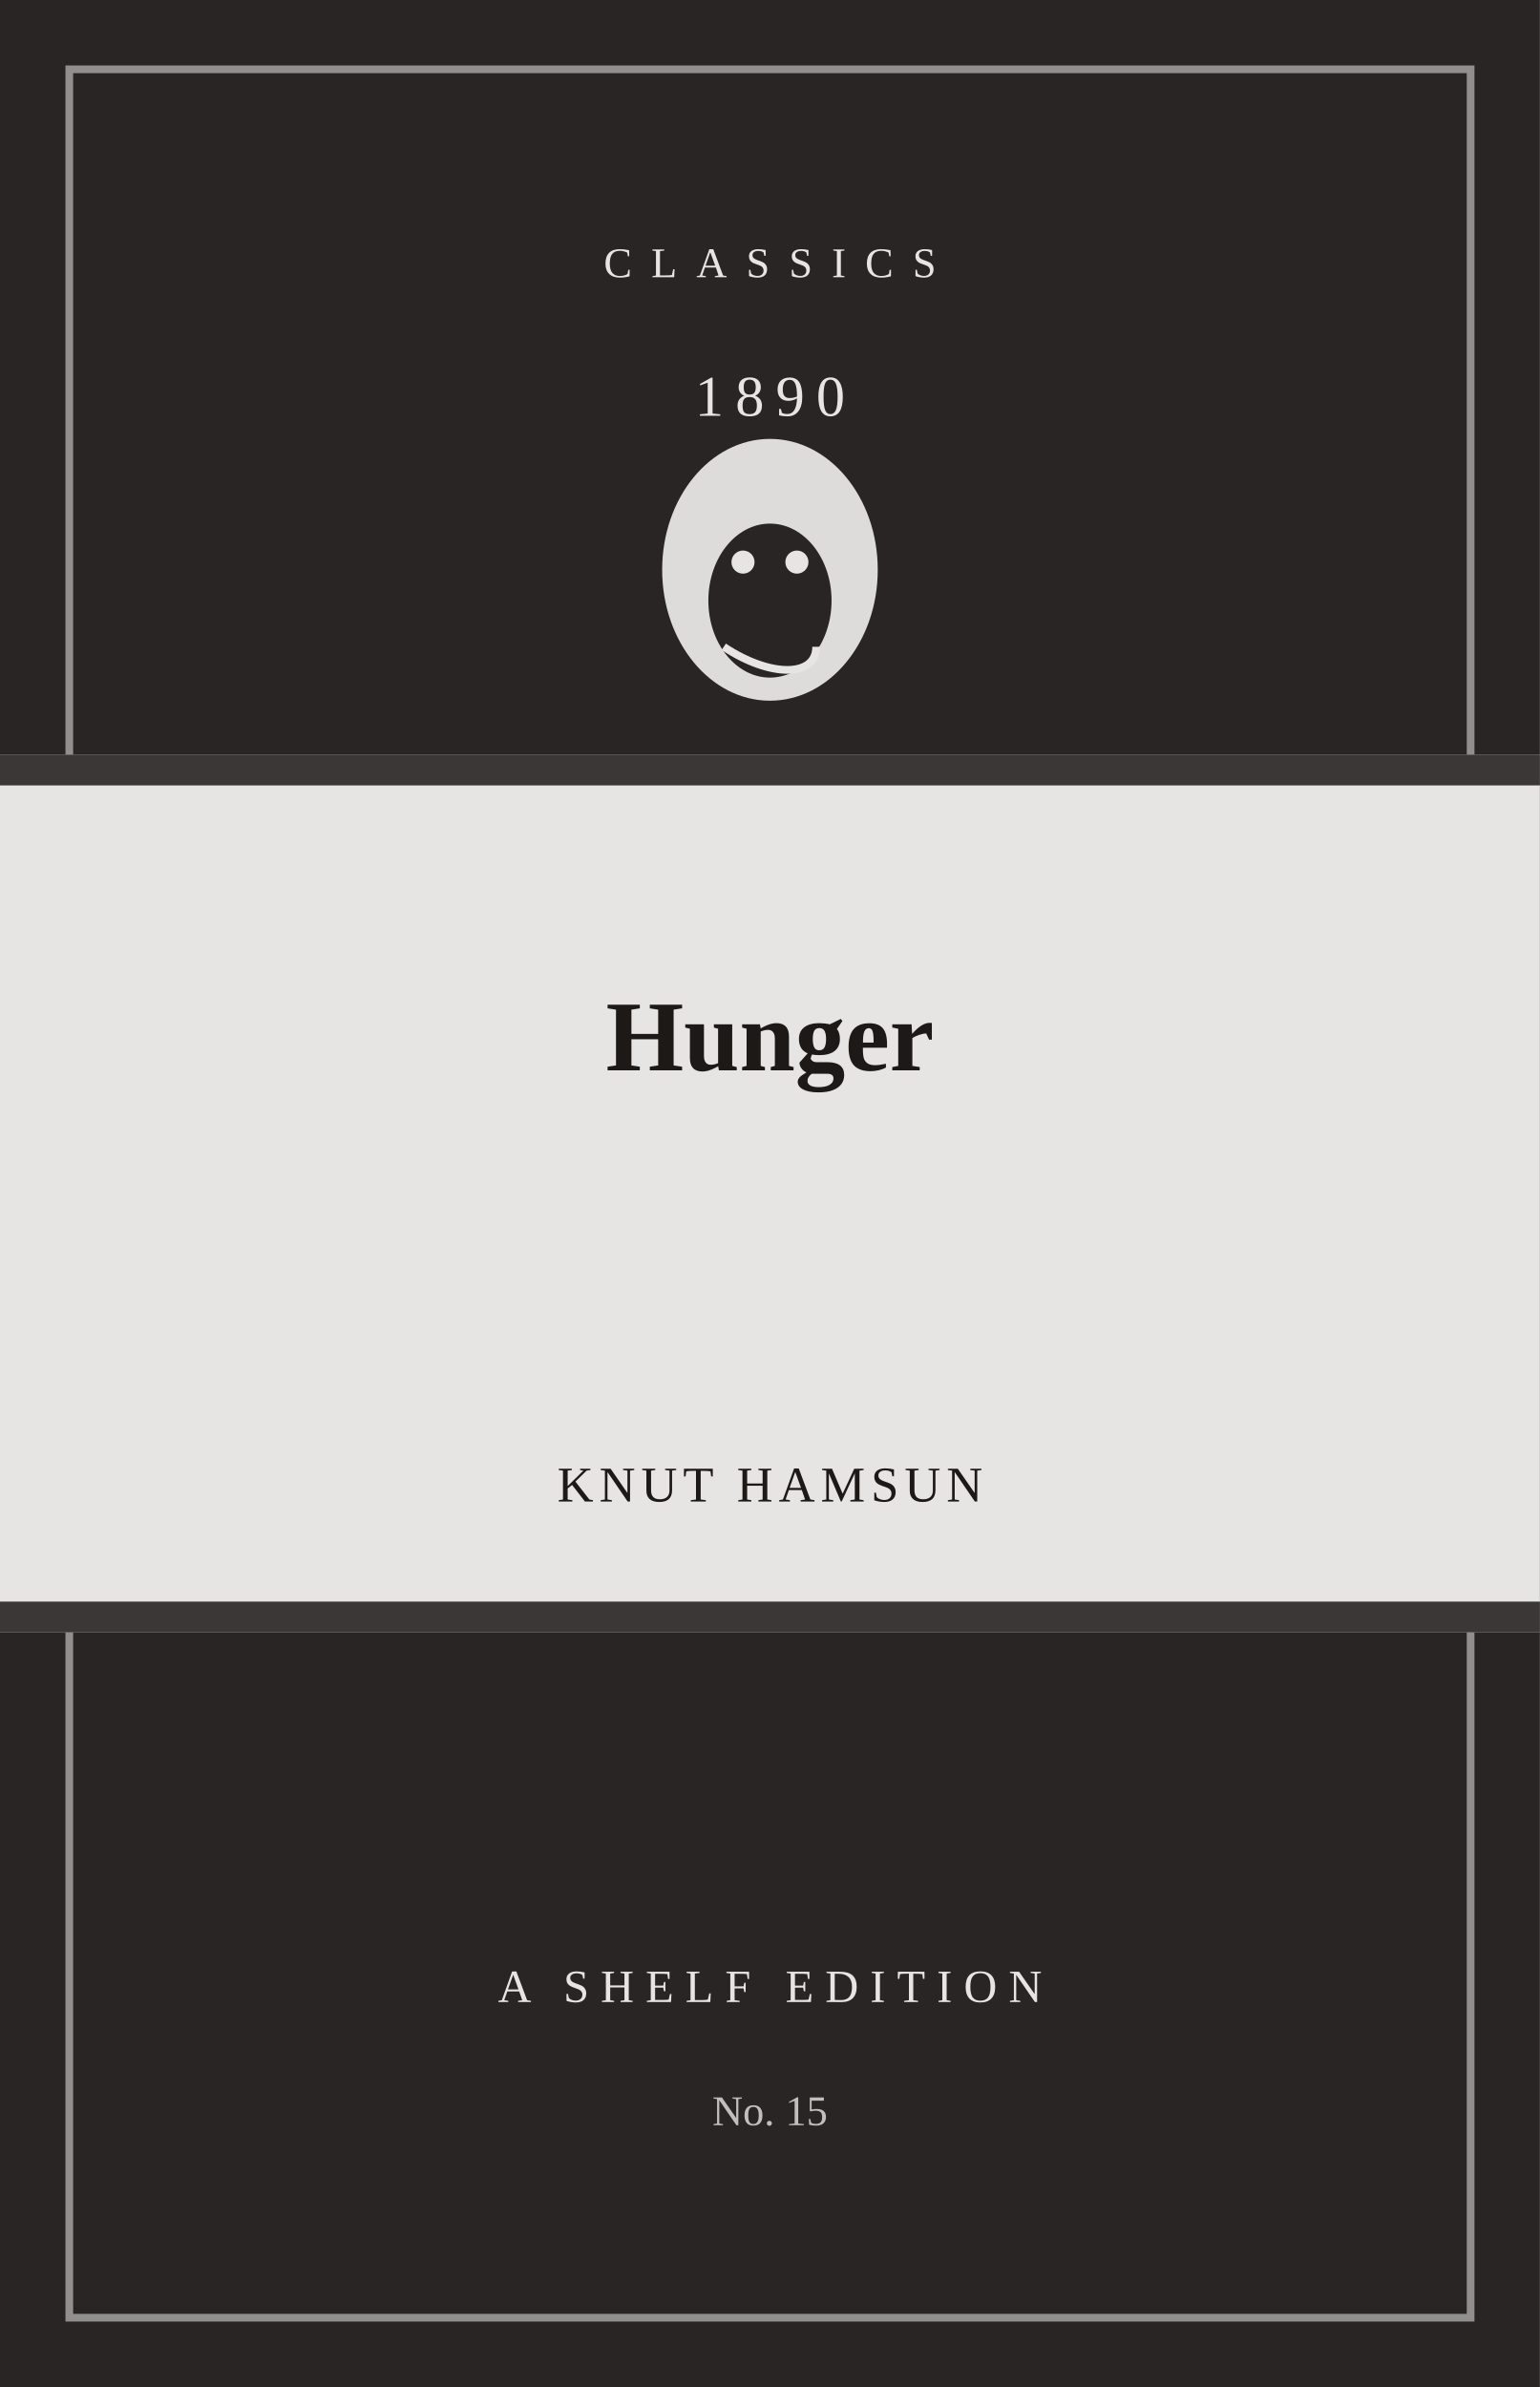
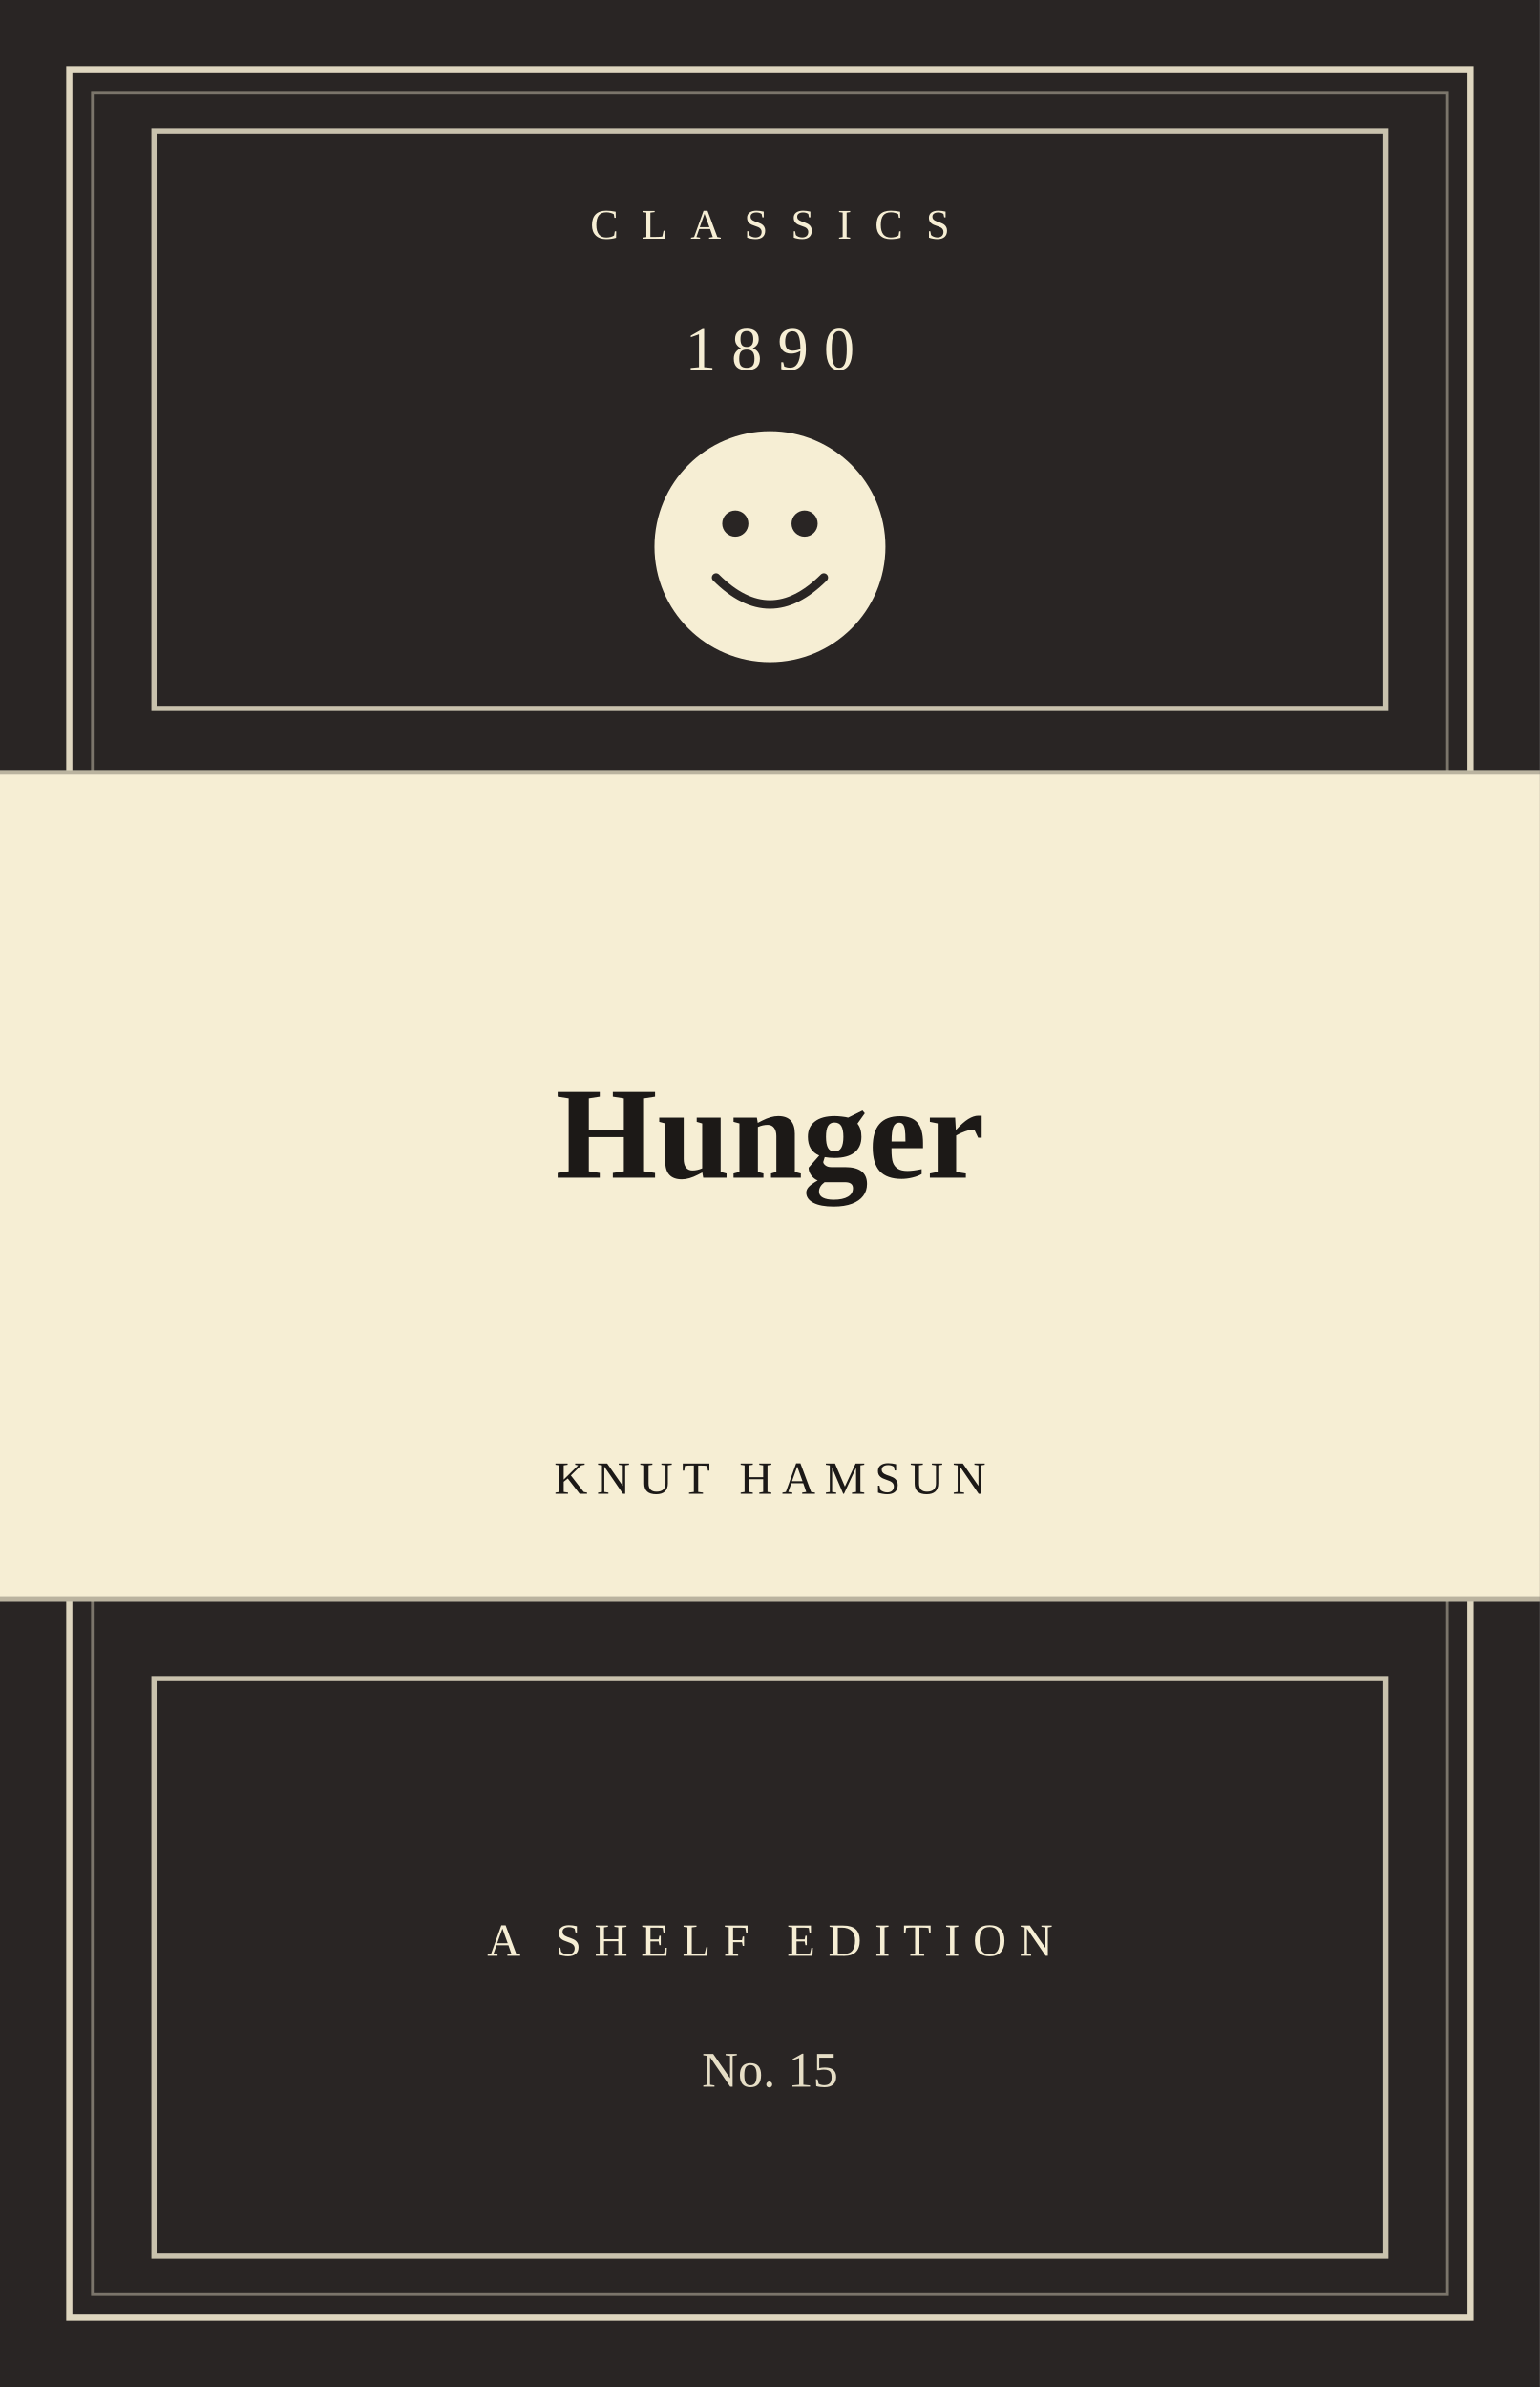
<svg xmlns="http://www.w3.org/2000/svg" width="400" height="620" viewBox="0 0 400 620" role="img" aria-labelledby="title">
  <rect width="400" height="620" fill="#292524" />
-   <rect x="18" y="18" width="364" height="584" fill="none" stroke="#E7E5E4" stroke-width="2" opacity="0.55" />
-   <rect x="0" y="196" width="400" height="228" fill="#E7E5E4" />
-   <rect x="0" y="196" width="400" height="8" fill="#1C1917" opacity="0.85" />
-   <rect x="0" y="416" width="400" height="8" fill="#1C1917" opacity="0.85" />
-   <text x="200" y="72" text-anchor="middle" fill="#E7E5E4" font-family="Georgia, 'Times New Roman', serif" font-size="11" letter-spacing="5">CLASSICS</text>
-   <text x="200" y="108" text-anchor="middle" fill="#E7E5E4" font-family="Georgia, 'Times New Roman', serif" font-size="15" letter-spacing="3">1890</text>
-   <ellipse cx="200" cy="148" rx="28" ry="34" fill="#E7E5E4" opacity="0.95" />
-   <ellipse cx="200" cy="156" rx="16" ry="20" fill="#292524" />
-   <circle cx="193" cy="146" r="3" fill="#E7E5E4" />
-   <circle cx="207" cy="146" r="3" fill="#E7E5E4" />
-   <path d="M188 168 C200 176 212 176 212 168" fill="none" stroke="#E7E5E4" stroke-width="2" />
-   <text text-anchor="middle" fill="#1C1917" font-family="Georgia, 'Times New Roman', serif" font-size="26" font-weight="700">
-     <tspan x="200" dy="278">Hunger</tspan>
+   <rect x="18" y="18" width="364" height="584" fill="none" stroke="#F6EED4" stroke-width="1.6" opacity="0.88" />
+   <rect x="24" y="24" width="352" height="572" fill="none" stroke="#F6EED4" stroke-width="0.7" opacity="0.4" />
+   <rect x="40" y="34" width="320" height="150" fill="none" stroke="#F6EED4" stroke-width="1.35" opacity="0.78" />
+   <rect x="40" y="436" width="320" height="150" fill="none" stroke="#F6EED4" stroke-width="1.35" opacity="0.78" />
+   <rect x="0" y="200" width="400" height="216" fill="#F6EED4" />
+   <rect x="0" y="200" width="400" height="1.2" fill="#1C1917" opacity="0.28" />
+   <rect x="0" y="414.8" width="400" height="1.2" fill="#1C1917" opacity="0.28" />
+   <text x="200" y="62" text-anchor="middle" fill="#F6EED4" font-family="Georgia, 'Times New Roman', serif" font-size="11" letter-spacing="6">CLASSICS</text>
+   <text x="200" y="96" text-anchor="middle" fill="#F6EED4" font-family="Georgia, 'Times New Roman', serif" font-size="16" letter-spacing="4">1890</text>
+   <circle cx="200" cy="142" r="30" fill="#F6EED4" />
+   <circle cx="191" cy="136" r="3.4" fill="#292524" />
+   <circle cx="209" cy="136" r="3.4" fill="#292524" />
+   <path d="M186 150 Q200 164 214 150" fill="none" stroke="#292524" stroke-width="2.2" stroke-linecap="round" />
+   <text text-anchor="middle" fill="#1C1917" font-family="Georgia, 'Times New Roman', serif" font-size="34" font-weight="700">
+     <tspan x="200" dy="305.9">Hunger</tspan>
  </text>
-   <text x="200" y="390" text-anchor="middle" fill="#1C1917" font-family="Georgia, 'Times New Roman', serif" font-size="13" letter-spacing="1.5">KNUT HAMSUN</text>
-   <text x="200" y="520" text-anchor="middle" fill="#E7E5E4" font-family="Georgia, 'Times New Roman', serif" font-size="12" letter-spacing="3">A SHELF EDITION</text>
-   <text x="200" y="552" text-anchor="middle" fill="#E7E5E4" font-family="Georgia, 'Times New Roman', serif" font-size="11" opacity="0.8">No. 15</text>
+   <text text-anchor="middle" fill="#1C1917" font-family="Georgia, 'Times New Roman', serif" font-size="12" letter-spacing="2.4">
+     <tspan x="200" dy="388">KNUT HAMSUN</tspan>
+   </text>
+   <text x="200" y="508" text-anchor="middle" fill="#F6EED4" font-family="Georgia, 'Times New Roman', serif" font-size="12" letter-spacing="3.4">A SHELF EDITION</text>
+   <text x="200" y="542" text-anchor="middle" fill="#F6EED4" font-family="Georgia, 'Times New Roman', serif" font-size="13" opacity="0.92">No. 15</text>
</svg>
